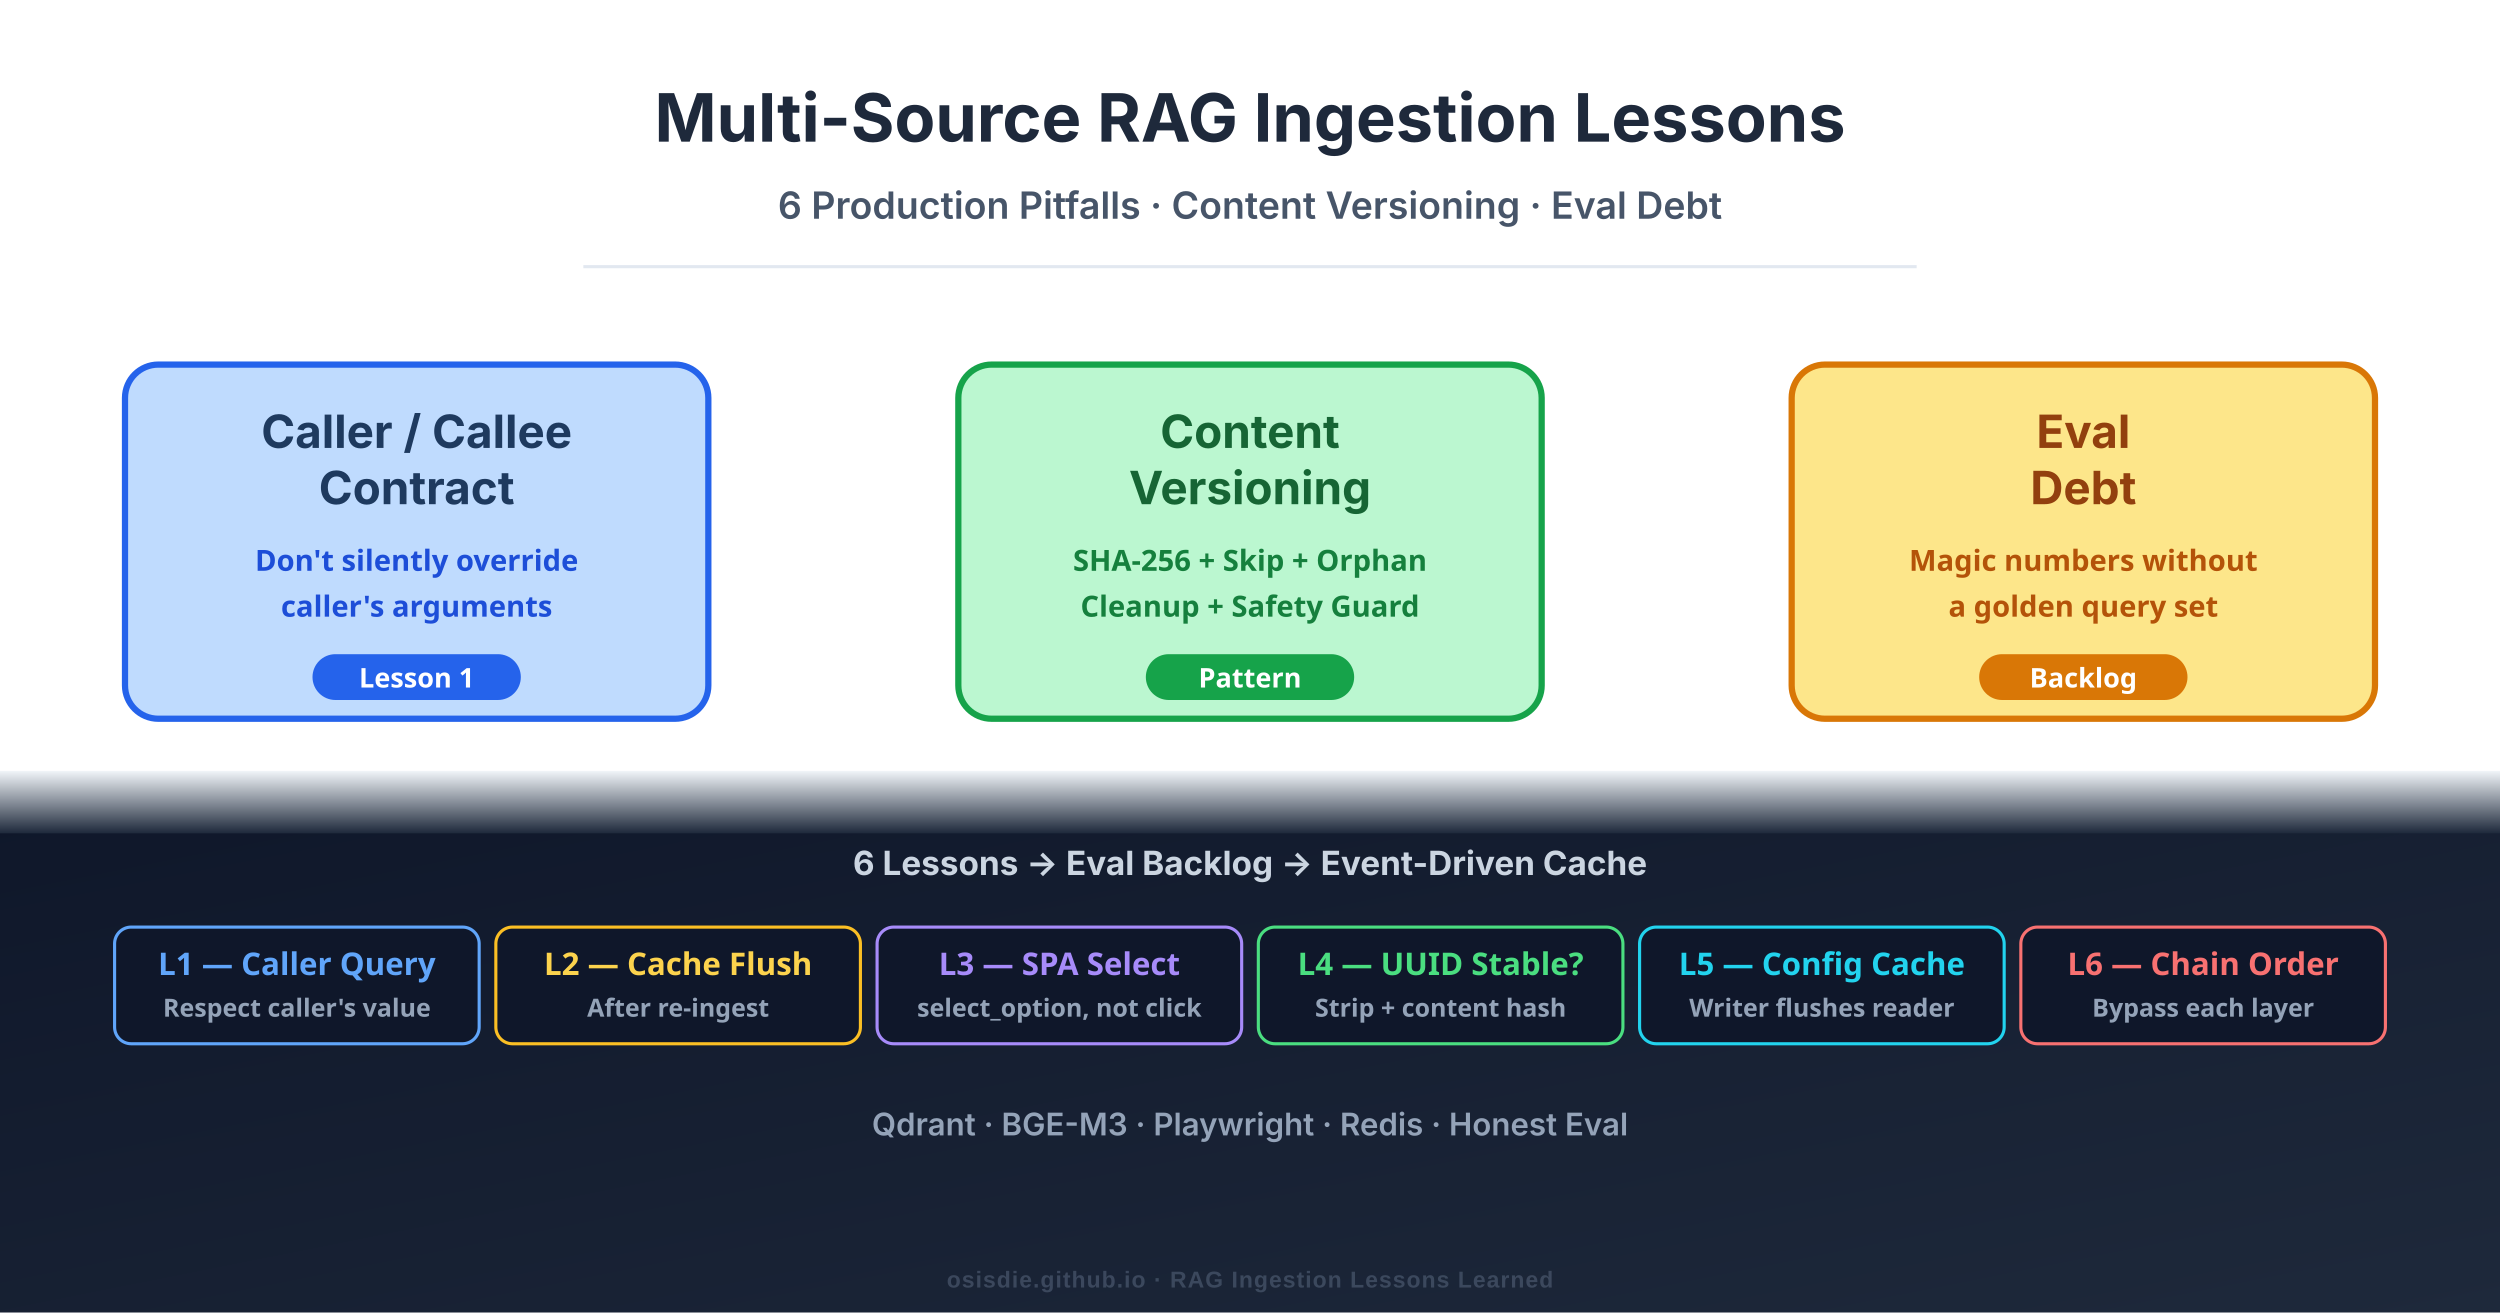
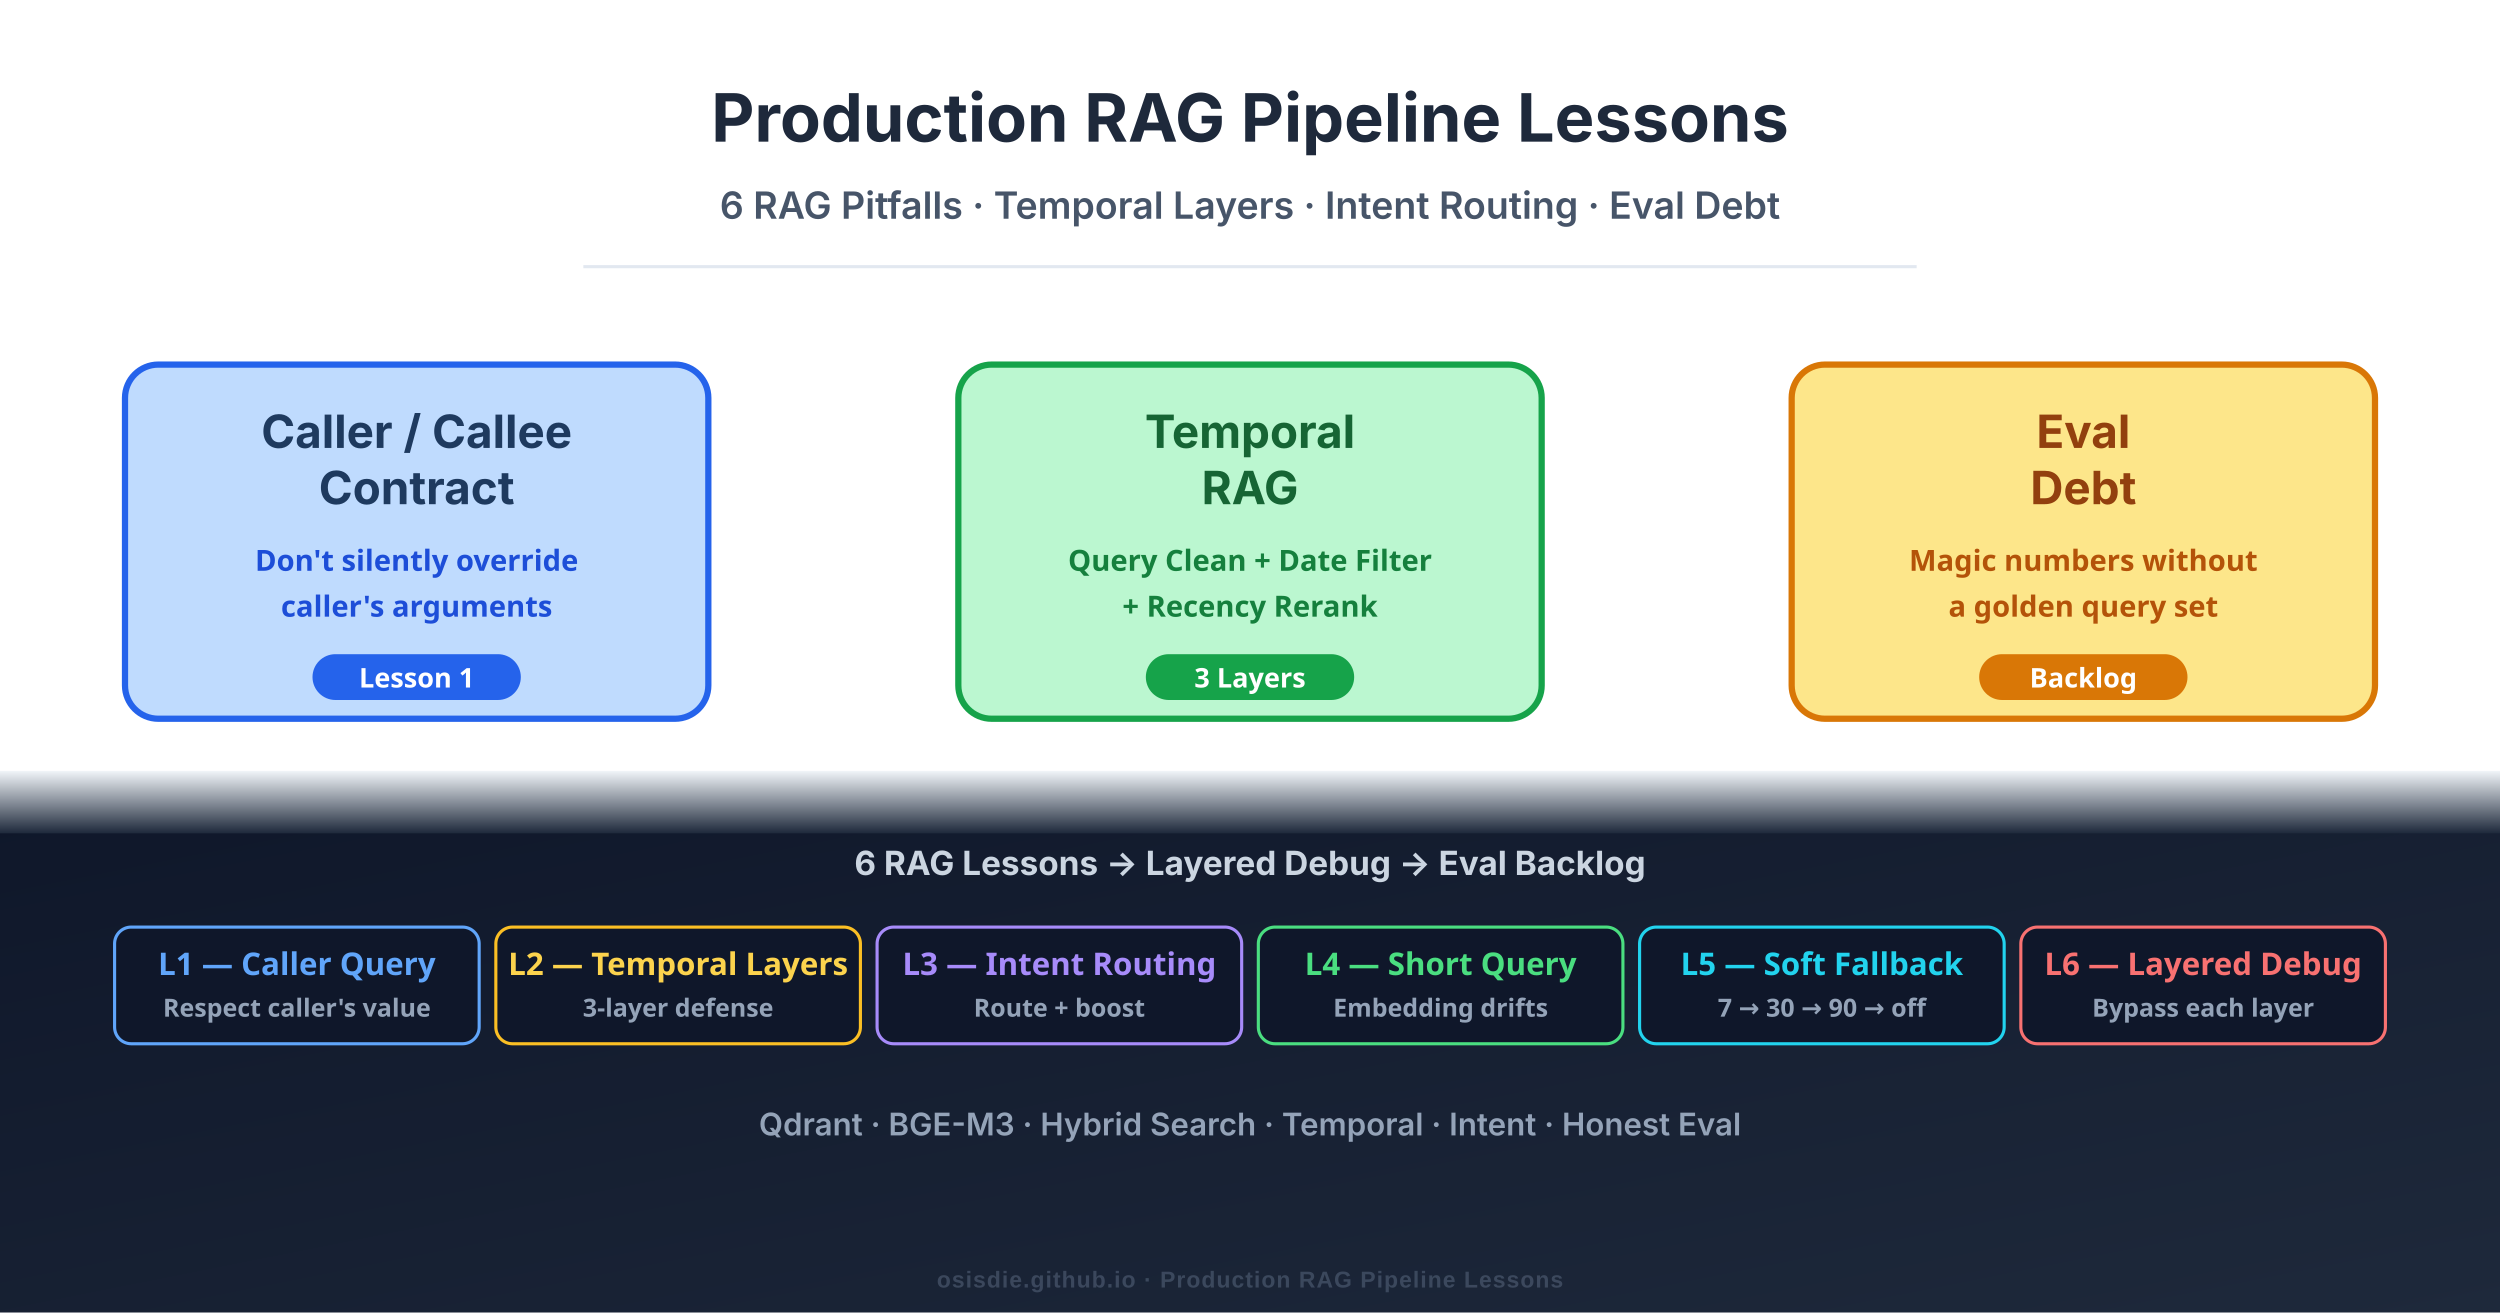
<svg xmlns="http://www.w3.org/2000/svg" viewBox="0 0 1200 630" width="1200" height="630">
  <defs>
    <linearGradient id="transitionGrad" x1="0%" y1="0%" x2="0%" y2="100%">
      <stop offset="0%" style="stop-color:#f1f5f9" />
      <stop offset="100%" style="stop-color:#1e293b" />
    </linearGradient>
    <linearGradient id="detailBgGrad" x1="0%" y1="0%" x2="100%" y2="100%">
      <stop offset="0%" style="stop-color:#0f172a" />
      <stop offset="100%" style="stop-color:#1e293b" />
    </linearGradient>
  </defs>
  <rect width="1200" height="630" fill="#ffffff" />
  <rect y="390" width="1200" height="240" fill="url(#detailBgGrad)" />
  <rect y="370" width="1200" height="30" fill="url(#transitionGrad)" />
  <text x="600" y="68" text-anchor="middle" font-family="-apple-system, BlinkMacSystemFont, Segoe UI, Noto Sans TC, sans-serif" font-size="32" font-weight="700" fill="#1e293b">
-     Multi-Source RAG Ingestion Lessons
+     Production RAG Pipeline Lessons
  </text>
  <text x="600" y="105" text-anchor="middle" font-family="-apple-system, BlinkMacSystemFont, Segoe UI, sans-serif" font-size="18" font-weight="600" fill="#475569">
-     6 Production Pitfalls · Content Versioning · Eval Debt
+     6 RAG Pitfalls · Temporal Layers · Intent Routing · Eval Debt
  </text>
  <line x1="280" y1="128" x2="920" y2="128" stroke="#e2e8f0" stroke-width="1.5" />
  <g transform="translate(200, 240)">
    <rect x="-140" y="-65" width="280" height="170" rx="16" fill="#bfdbfe" stroke="#2563eb" stroke-width="3" />
    <text x="0" y="-25" text-anchor="middle" font-family="-apple-system, BlinkMacSystemFont, Segoe UI, sans-serif" font-size="22" font-weight="700" fill="#1e3a5f">Caller / Callee</text>
    <text x="0" y="2" text-anchor="middle" font-family="-apple-system, BlinkMacSystemFont, Segoe UI, sans-serif" font-size="22" font-weight="700" fill="#1e3a5f">Contract</text>
    <text x="0" y="34" text-anchor="middle" font-family="sans-serif" font-size="14" font-weight="600" fill="#1d4ed8">Don't silently override</text>
    <text x="0" y="56" text-anchor="middle" font-family="sans-serif" font-size="14" font-weight="600" fill="#1d4ed8">caller's arguments</text>
    <rect x="-50" y="74" width="100" height="22" rx="11" fill="#2563eb" />
    <text x="0" y="90" text-anchor="middle" font-family="sans-serif" font-size="13" font-weight="700" fill="#fff">Lesson 1</text>
  </g>
  <g transform="translate(600, 240)">
    <rect x="-140" y="-65" width="280" height="170" rx="16" fill="#bbf7d0" stroke="#16a34a" stroke-width="3" />
-     <text x="0" y="-25" text-anchor="middle" font-family="-apple-system, BlinkMacSystemFont, Segoe UI, sans-serif" font-size="22" font-weight="700" fill="#166534">Content</text>
-     <text x="0" y="2" text-anchor="middle" font-family="-apple-system, BlinkMacSystemFont, Segoe UI, sans-serif" font-size="22" font-weight="700" fill="#166534">Versioning</text>
-     <text x="0" y="34" text-anchor="middle" font-family="sans-serif" font-size="14" font-weight="600" fill="#15803d">SHA-256 + Skip + Orphan</text>
-     <text x="0" y="56" text-anchor="middle" font-family="sans-serif" font-size="14" font-weight="600" fill="#15803d">Cleanup + Safety Guard</text>
+     <text x="0" y="-25" text-anchor="middle" font-family="-apple-system, BlinkMacSystemFont, Segoe UI, sans-serif" font-size="22" font-weight="700" fill="#166534">Temporal</text>
+     <text x="0" y="2" text-anchor="middle" font-family="-apple-system, BlinkMacSystemFont, Segoe UI, sans-serif" font-size="22" font-weight="700" fill="#166534">RAG</text>
+     <text x="0" y="34" text-anchor="middle" font-family="sans-serif" font-size="14" font-weight="600" fill="#15803d">Query Clean + Date Filter</text>
+     <text x="0" y="56" text-anchor="middle" font-family="sans-serif" font-size="14" font-weight="600" fill="#15803d">+ Recency Rerank</text>
    <rect x="-50" y="74" width="100" height="22" rx="11" fill="#16a34a" />
-     <text x="0" y="90" text-anchor="middle" font-family="sans-serif" font-size="13" font-weight="700" fill="#fff">Pattern</text>
+     <text x="0" y="90" text-anchor="middle" font-family="sans-serif" font-size="13" font-weight="700" fill="#fff">3 Layers</text>
  </g>
  <g transform="translate(1000, 240)">
    <rect x="-140" y="-65" width="280" height="170" rx="16" fill="#fde68a" stroke="#d97706" stroke-width="3" />
    <text x="0" y="-25" text-anchor="middle" font-family="-apple-system, BlinkMacSystemFont, Segoe UI, sans-serif" font-size="22" font-weight="700" fill="#92400e">Eval</text>
    <text x="0" y="2" text-anchor="middle" font-family="-apple-system, BlinkMacSystemFont, Segoe UI, sans-serif" font-size="22" font-weight="700" fill="#92400e">Debt</text>
    <text x="0" y="34" text-anchor="middle" font-family="sans-serif" font-size="14" font-weight="600" fill="#b45309">Magic numbers without</text>
    <text x="0" y="56" text-anchor="middle" font-family="sans-serif" font-size="14" font-weight="600" fill="#b45309">a golden query set</text>
    <rect x="-50" y="74" width="100" height="22" rx="11" fill="#d97706" />
    <text x="0" y="90" text-anchor="middle" font-family="sans-serif" font-size="13" font-weight="700" fill="#fff">Backlog</text>
  </g>
-   <text x="600" y="420" text-anchor="middle" font-family="-apple-system, BlinkMacSystemFont, Segoe UI, sans-serif" font-size="16" font-weight="700" fill="#cbd5e1">6 Lessons → Eval Backlog → Event-Driven Cache</text>
+   <text x="600" y="420" text-anchor="middle" font-family="-apple-system, BlinkMacSystemFont, Segoe UI, sans-serif" font-size="16" font-weight="700" fill="#cbd5e1">6 RAG Lessons → Layered Debug → Eval Backlog</text>
  <g font-family="sans-serif" font-size="13" font-weight="700">
    <rect x="55" y="445" width="175" height="56" rx="8" fill="#0f172a" stroke="#60a5fa" stroke-width="1.5" />
    <text x="142.5" y="468" text-anchor="middle" font-size="15" fill="#60a5fa">L1 — Caller Query</text>
    <text x="142.5" y="488" text-anchor="middle" font-size="12" font-weight="600" fill="#94a3b8">Respect caller's value</text>
    <rect x="238" y="445" width="175" height="56" rx="8" fill="#0f172a" stroke="#fbbf24" stroke-width="1.5" />
-     <text x="325.5" y="468" text-anchor="middle" font-size="15" fill="#fcd34d">L2 — Cache Flush</text>
-     <text x="325.5" y="488" text-anchor="middle" font-size="12" font-weight="600" fill="#94a3b8">After re-ingest</text>
+     <text x="325.5" y="468" text-anchor="middle" font-size="15" fill="#fcd34d">L2 — Temporal Layers</text>
+     <text x="325.5" y="488" text-anchor="middle" font-size="12" font-weight="600" fill="#94a3b8">3-layer defense</text>
    <rect x="421" y="445" width="175" height="56" rx="8" fill="#0f172a" stroke="#a78bfa" stroke-width="1.5" />
-     <text x="508.5" y="468" text-anchor="middle" font-size="15" fill="#a78bfa">L3 — SPA Select</text>
-     <text x="508.5" y="488" text-anchor="middle" font-size="12" font-weight="600" fill="#94a3b8">select_option, not click</text>
+     <text x="508.5" y="468" text-anchor="middle" font-size="15" fill="#a78bfa">L3 — Intent Routing</text>
+     <text x="508.5" y="488" text-anchor="middle" font-size="12" font-weight="600" fill="#94a3b8">Route + boost</text>
    <rect x="604" y="445" width="175" height="56" rx="8" fill="#0f172a" stroke="#4ade80" stroke-width="1.5" />
-     <text x="691.5" y="468" text-anchor="middle" font-size="15" fill="#4ade80">L4 — UUID Stable?</text>
-     <text x="691.5" y="488" text-anchor="middle" font-size="12" font-weight="600" fill="#94a3b8">Strip + content hash</text>
+     <text x="691.5" y="468" text-anchor="middle" font-size="15" fill="#4ade80">L4 — Short Query</text>
+     <text x="691.5" y="488" text-anchor="middle" font-size="12" font-weight="600" fill="#94a3b8">Embedding drifts</text>
    <rect x="787" y="445" width="175" height="56" rx="8" fill="#0f172a" stroke="#22d3ee" stroke-width="1.5" />
-     <text x="874.5" y="468" text-anchor="middle" font-size="15" fill="#22d3ee">L5 — Config Cache</text>
-     <text x="874.5" y="488" text-anchor="middle" font-size="12" font-weight="600" fill="#94a3b8">Writer flushes reader</text>
+     <text x="874.5" y="468" text-anchor="middle" font-size="15" fill="#22d3ee">L5 — Soft Fallback</text>
+     <text x="874.5" y="488" text-anchor="middle" font-size="12" font-weight="600" fill="#94a3b8">7 → 30 → 90 → off</text>
    <rect x="970" y="445" width="175" height="56" rx="8" fill="#0f172a" stroke="#f87171" stroke-width="1.5" />
-     <text x="1057.5" y="468" text-anchor="middle" font-size="15" fill="#f87171">L6 — Chain Order</text>
+     <text x="1057.5" y="468" text-anchor="middle" font-size="15" fill="#f87171">L6 — Layered Debug</text>
    <text x="1057.5" y="488" text-anchor="middle" font-size="12" font-weight="600" fill="#94a3b8">Bypass each layer</text>
  </g>
  <text x="600" y="545" text-anchor="middle" font-family="-apple-system, BlinkMacSystemFont, Segoe UI, sans-serif" font-size="15" font-weight="600" fill="#94a3b8">
-     Qdrant · BGE-M3 · Playwright · Redis · Honest Eval
+     Qdrant · BGE-M3 · Hybrid Search · Temporal · Intent · Honest Eval
  </text>
  <g opacity="0.45">
-     <text x="600" y="618" text-anchor="middle" fill="#64748b" font-family="Segoe UI, Arial, sans-serif" font-size="11" font-weight="600" letter-spacing="0.5px">osisdie.github.io · RAG Ingestion Lessons Learned</text>
+     <text x="600" y="618" text-anchor="middle" fill="#64748b" font-family="Segoe UI, Arial, sans-serif" font-size="11" font-weight="600" letter-spacing="0.5px">osisdie.github.io · Production RAG Pipeline Lessons</text>
  </g>
</svg>
